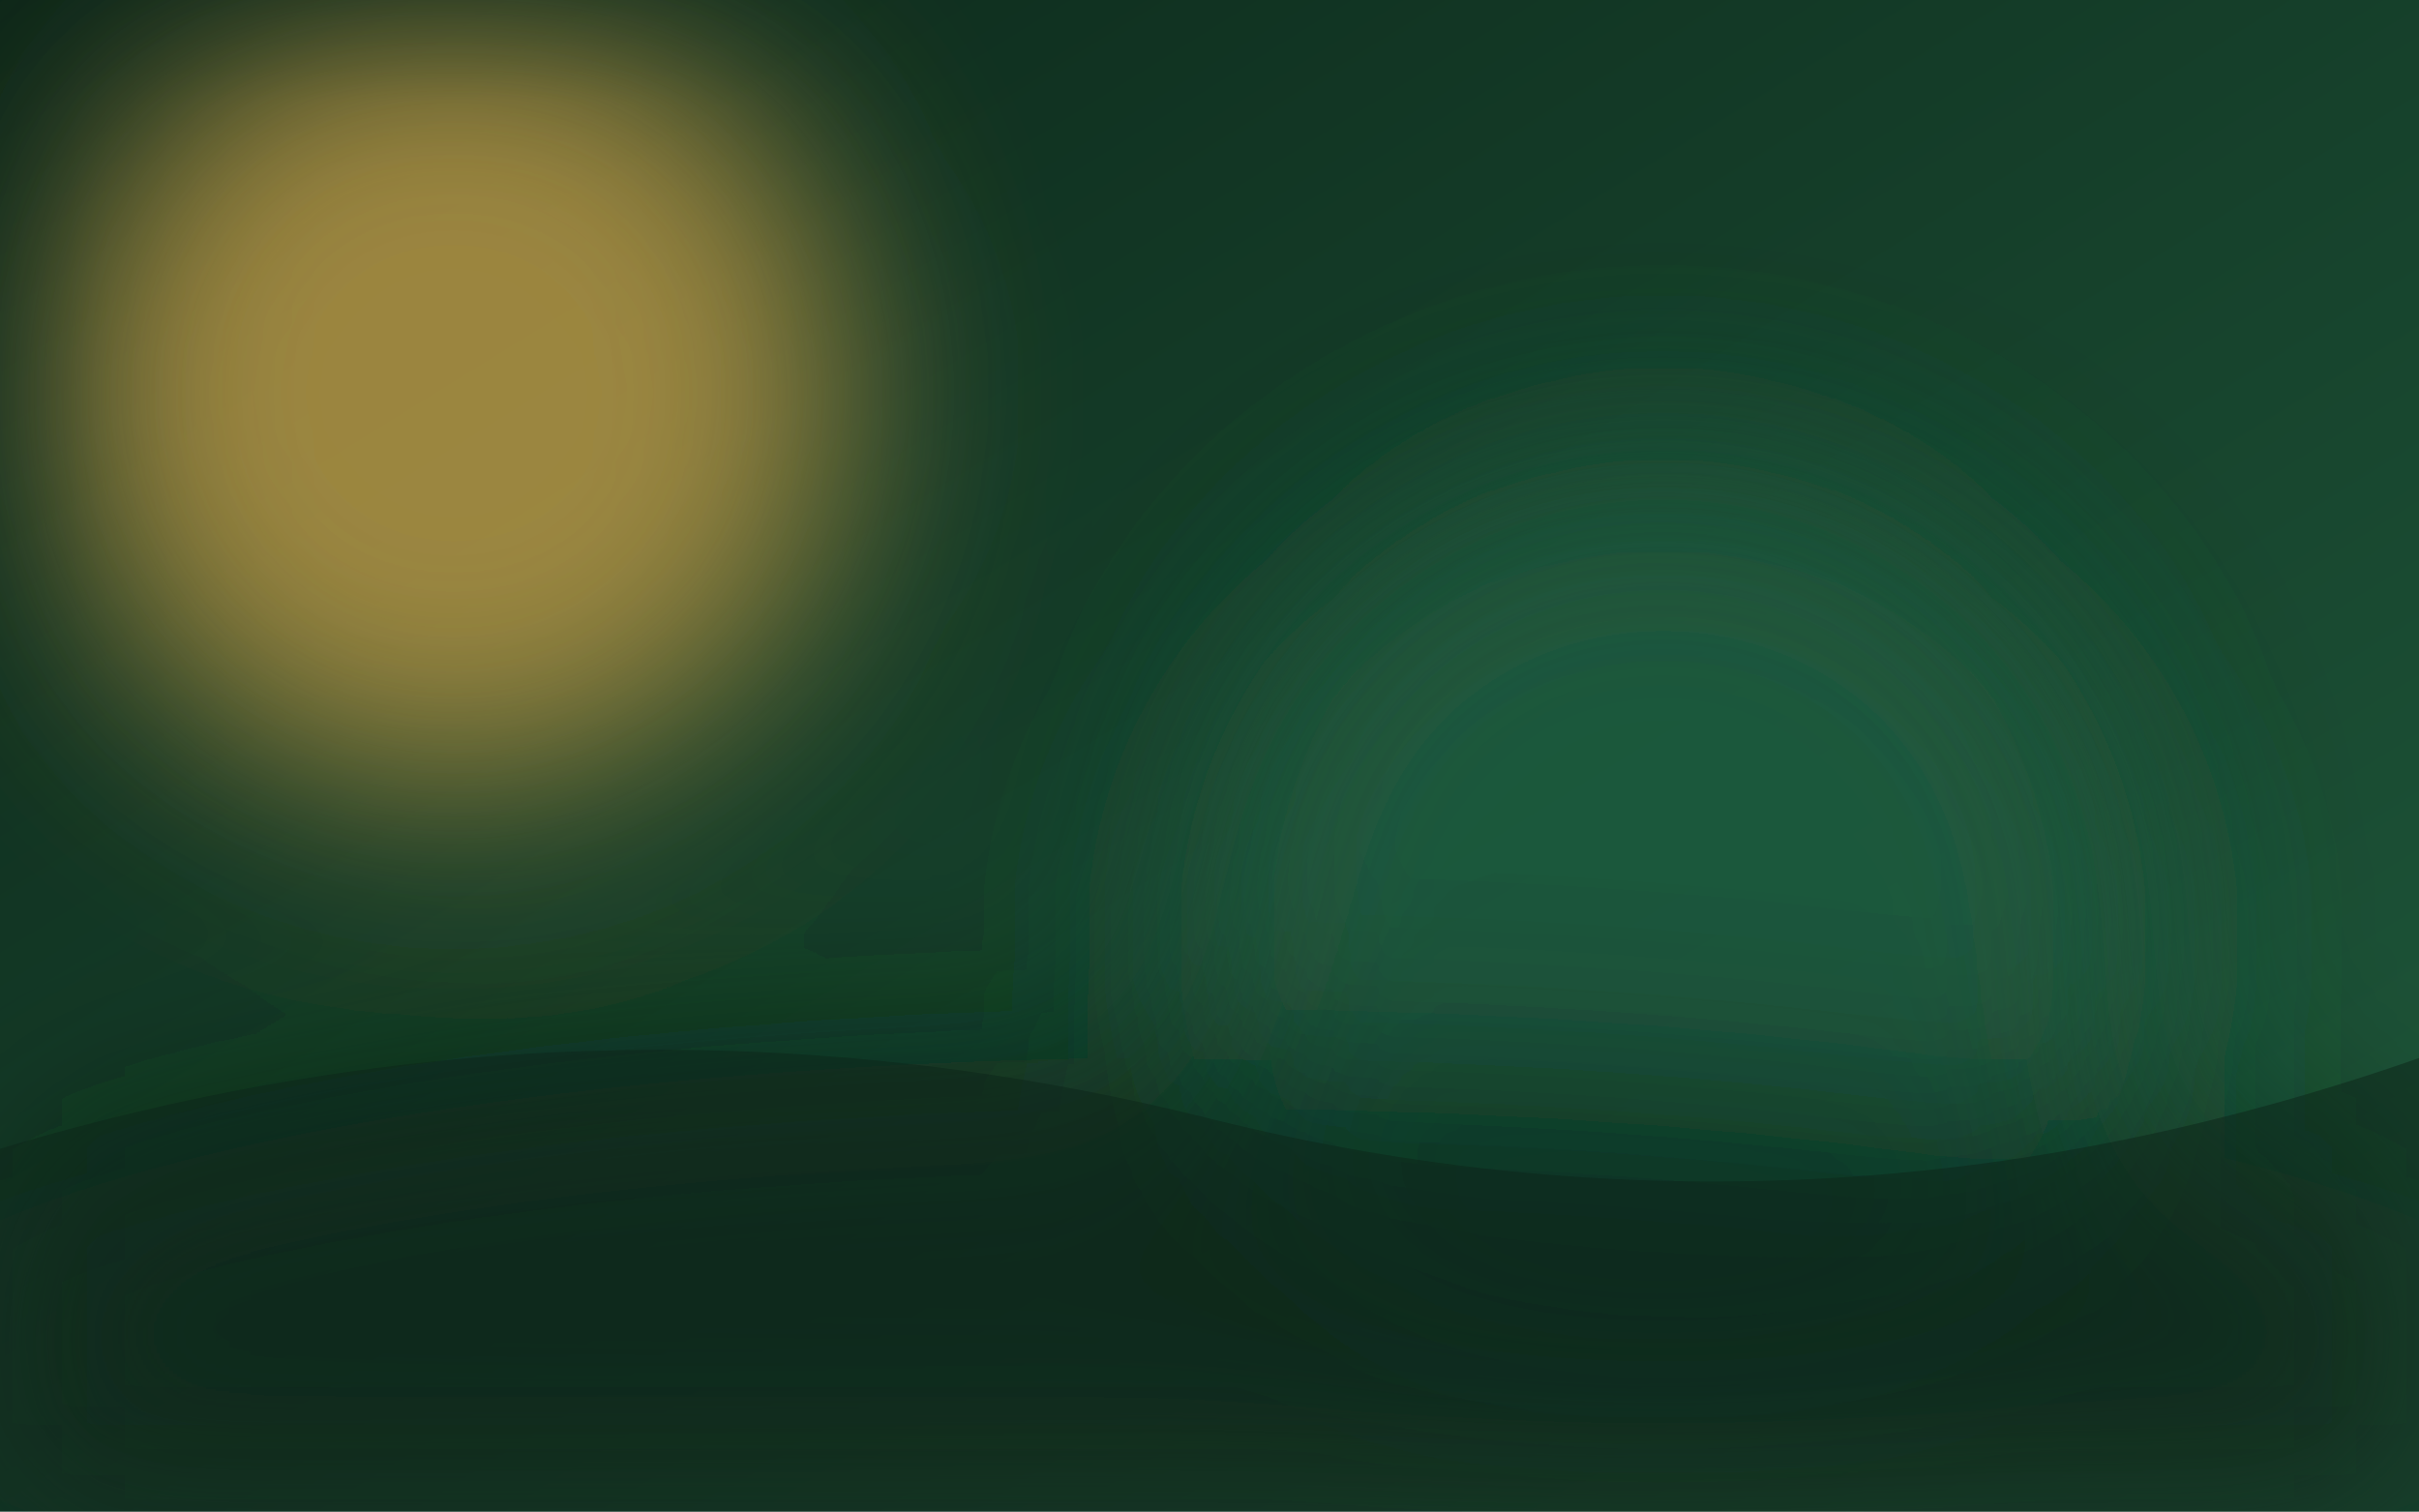
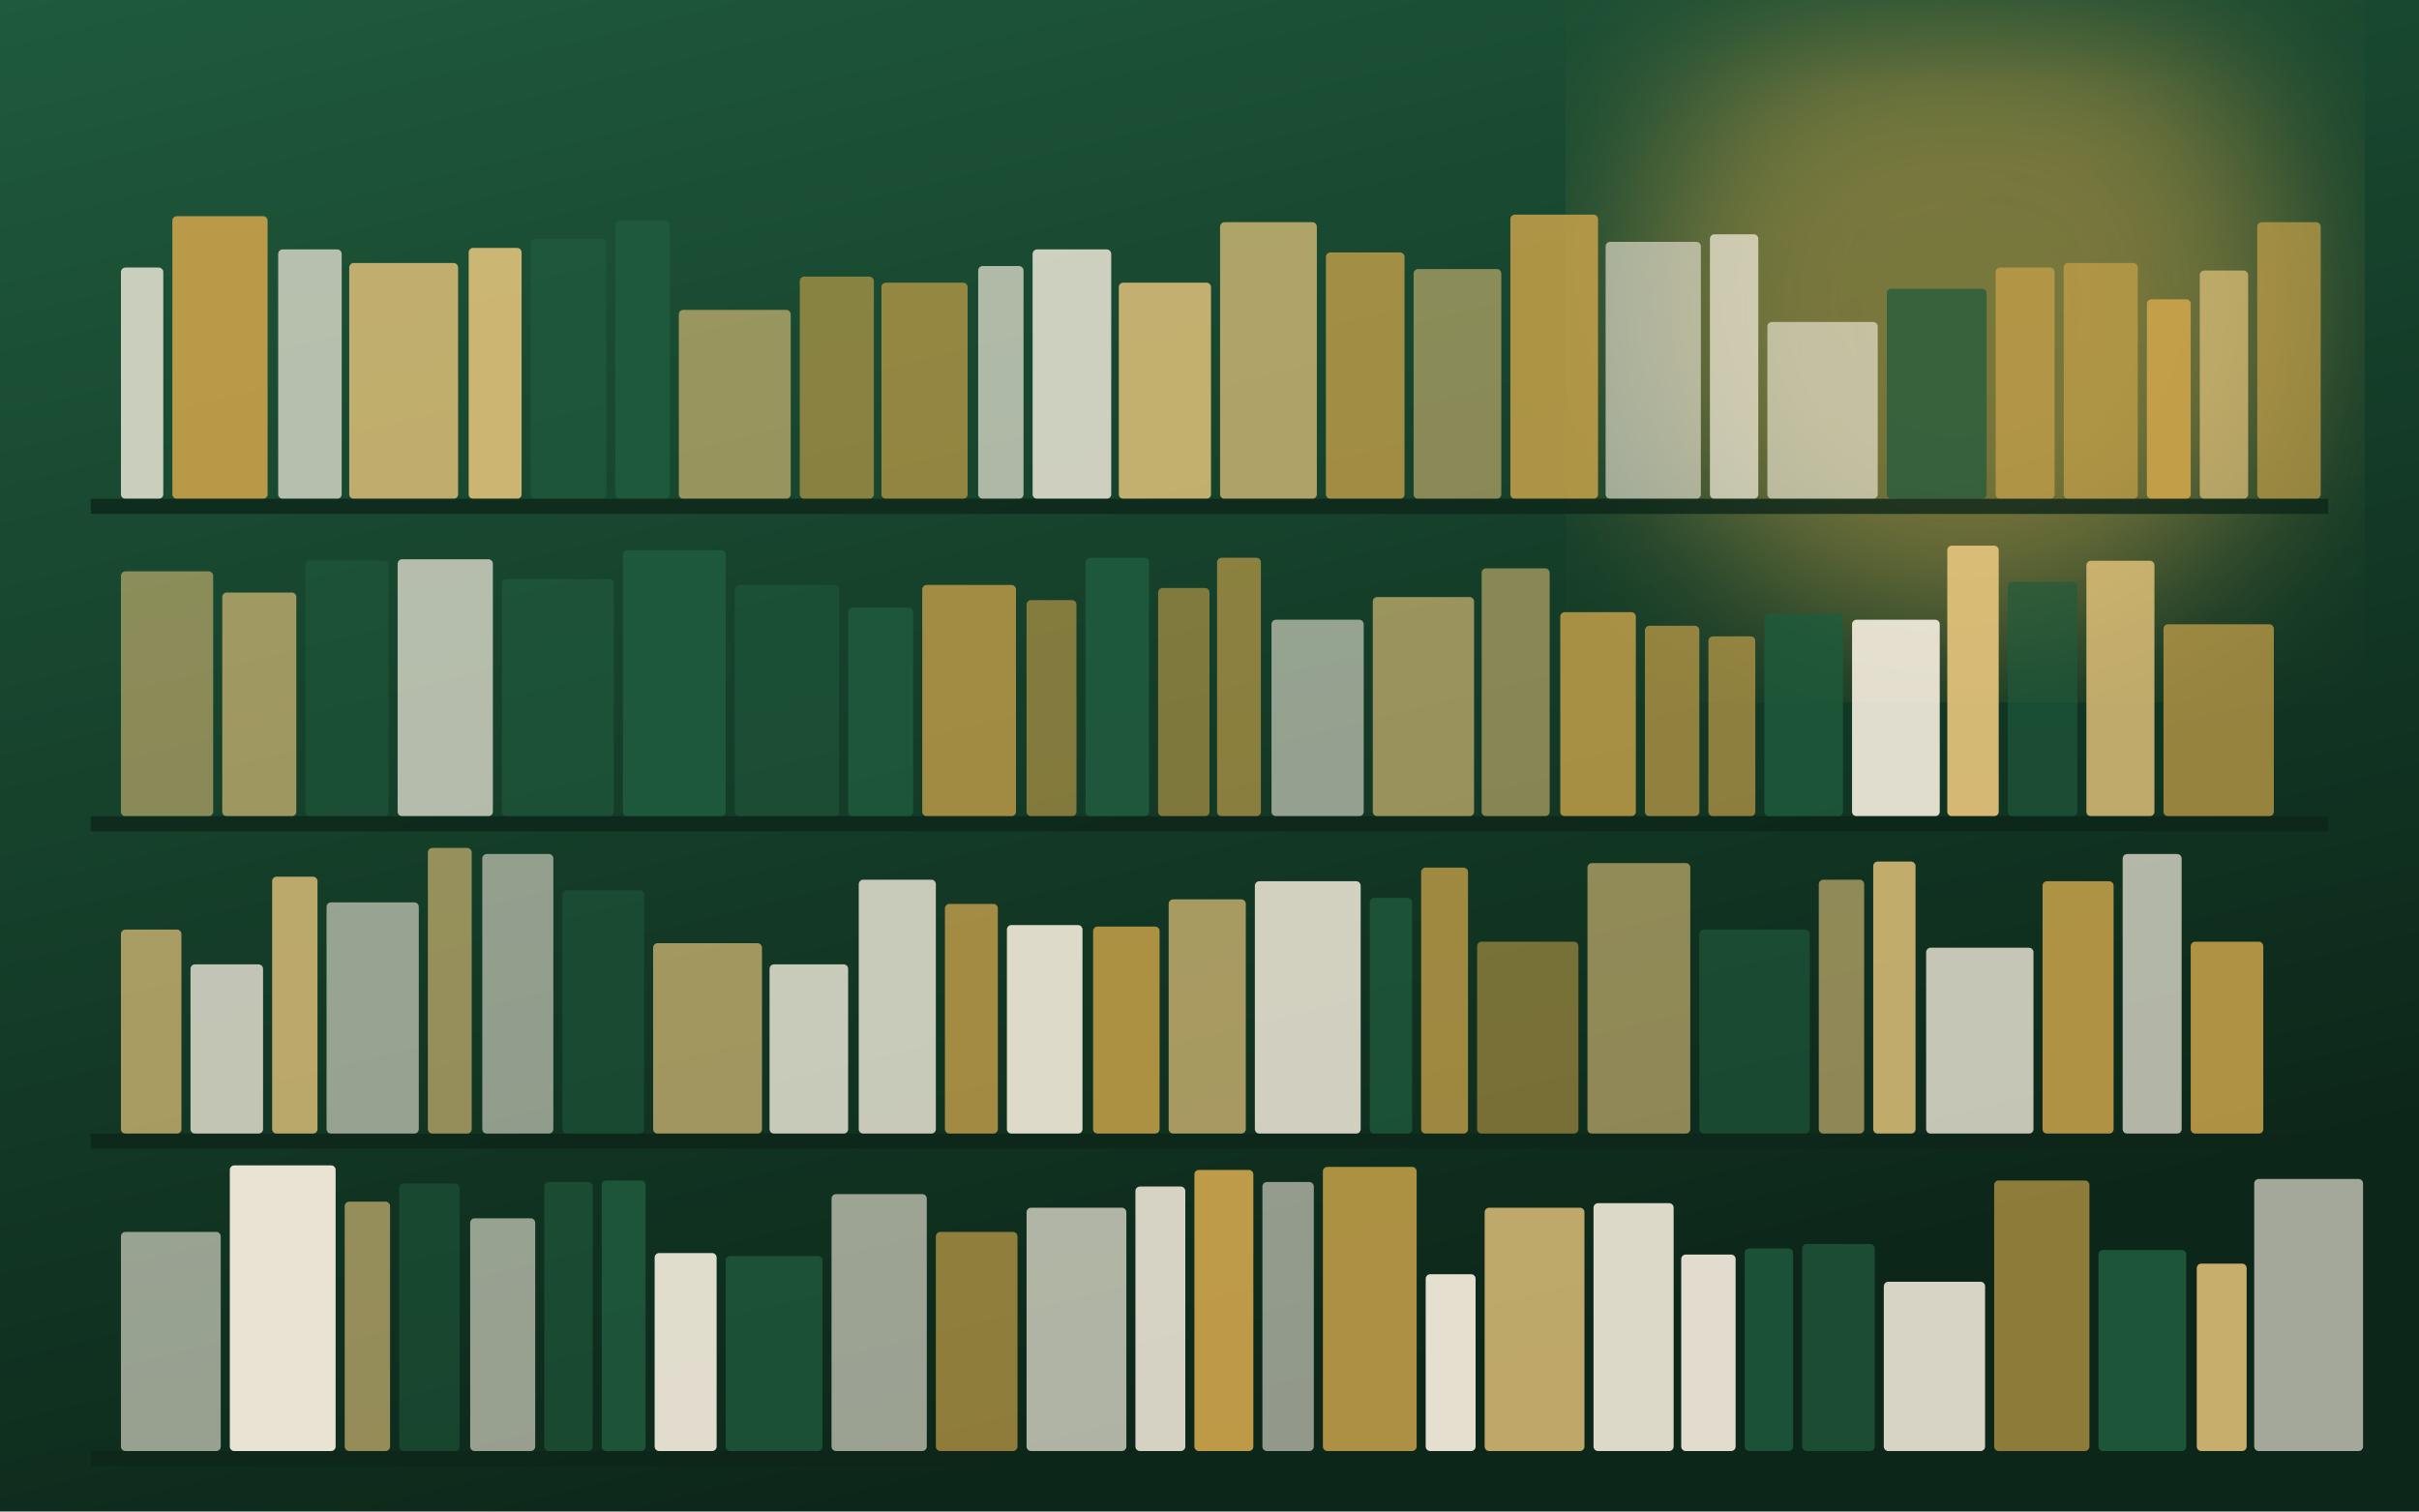
<svg xmlns="http://www.w3.org/2000/svg" width="1600" height="1000" viewBox="0 0 1600 1000">
  <defs>
+     <linearGradient id="g" x1="0" y1="0" x2="0.4" y2="1">
+       <stop offset="0" stop-color="#1f5a3c" />
+       <stop offset="1" stop-color="#0c2619" />
+     </linearGradient>
    <filter id="b">
-       <feGaussianBlur stdDeviation="70" />
+       <feGaussianBlur stdDeviation="60" />
    </filter>
-     <linearGradient id="g" x1="0" y1="0" x2="1" y2="1">
-       <stop offset="0" stop-color="#0c2619" />
-       <stop offset="1" stop-color="#1f5a3c" />
-     </linearGradient>
  </defs>
  <rect width="1600" height="1000" fill="url(#g)" />
-   <g filter="url(#b)">
-     <circle cx="300" cy="260" r="260" fill="#c9a24a" opacity=".75" />
-     <circle cx="1100" cy="620" r="320" fill="#1f5a3c" opacity=".9" />
-     <ellipse cx="800" cy="900" rx="900" ry="200" fill="#0c2619" opacity=".8" />
-   </g>
-   <path d="M0 760 Q400 640 800 740 T1600 700 V1000 H0Z" fill="#0c2619" opacity=".55" />
+   <circle cx="1300" cy="200" r="220" fill="#c9a24a" opacity=".55" filter="url(#b)" />
+   <rect x="80" y="177" width="28" height="153" rx="3" fill="#f3ecdc" opacity="0.81" />
+   <rect x="114" y="143" width="63" height="187" rx="3" fill="#c9a24a" opacity="0.90" />
+   <rect x="184" y="165" width="42" height="165" rx="3" fill="#f3ecdc" opacity="0.72" />
+   <rect x="231" y="174" width="72" height="156" rx="3" fill="#e2c27a" opacity="0.83" />
+   <rect x="310" y="164" width="35" height="166" rx="3" fill="#e2c27a" opacity="0.89" />
+   <rect x="351" y="158" width="50" height="172" rx="3" fill="#1f5a3c" opacity="0.72" />
+   <rect x="407" y="146" width="36" height="184" rx="3" fill="#1f5a3c" opacity="0.92" />
+   <rect x="449" y="205" width="74" height="125" rx="3" fill="#e2c27a" opacity="0.63" />
+   <rect x="529" y="183" width="49" height="147" rx="3" fill="#c9a24a" opacity="0.64" />
+   <rect x="583" y="187" width="57" height="143" rx="3" fill="#c9a24a" opacity="0.69" />
+   <rect x="647" y="176" width="30" height="154" rx="3" fill="#f3ecdc" opacity="0.69" />
+   <rect x="683" y="165" width="52" height="165" rx="3" fill="#f3ecdc" opacity="0.83" />
+   <rect x="740" y="187" width="61" height="143" rx="3" fill="#e2c27a" opacity="0.84" />
+   <rect x="807" y="147" width="64" height="183" rx="3" fill="#e2c27a" opacity="0.75" />
+   <rect x="877" y="167" width="52" height="163" rx="3" fill="#c9a24a" opacity="0.78" />
+   <rect x="935" y="178" width="58" height="152" rx="3" fill="#e2c27a" opacity="0.56" />
+   <rect x="999" y="142" width="58" height="188" rx="3" fill="#c9a24a" opacity="0.84" />
+   <rect x="1062" y="160" width="63" height="170" rx="3" fill="#f3ecdc" opacity="0.61" />
+   <rect x="1131" y="155" width="32" height="175" rx="3" fill="#f3ecdc" opacity="0.73" />
+   <rect x="1169" y="213" width="73" height="117" rx="3" fill="#f3ecdc" opacity="0.63" />
+   <rect x="1248" y="191" width="66" height="139" rx="3" fill="#1f5a3c" opacity="0.73" />
+   <rect x="1320" y="177" width="39" height="153" rx="3" fill="#c9a24a" opacity="0.71" />
+   <rect x="1365" y="174" width="49" height="156" rx="3" fill="#c9a24a" opacity="0.68" />
+   <rect x="1420" y="198" width="29" height="132" rx="3" fill="#c9a24a" opacity="0.94" />
+   <rect x="1455" y="179" width="32" height="151" rx="3" fill="#e2c27a" opacity="0.71" />
+   <rect x="1493" y="147" width="42" height="183" rx="3" fill="#c9a24a" opacity="0.68" />
+   <rect x="60" y="330" width="1480" height="10" fill="#0c2619" opacity=".8" />
+   <rect x="80" y="378" width="61" height="162" rx="3" fill="#e2c27a" opacity="0.57" />
+   <rect x="147" y="392" width="49" height="148" rx="3" fill="#e2c27a" opacity="0.67" />
+   <rect x="202" y="371" width="55" height="169" rx="3" fill="#1f5a3c" opacity="0.57" />
+   <rect x="263" y="370" width="63" height="170" rx="3" fill="#f3ecdc" opacity="0.72" />
+   <rect x="332" y="383" width="74" height="157" rx="3" fill="#1f5a3c" opacity="0.67" />
+   <rect x="412" y="364" width="68" height="176" rx="3" fill="#1f5a3c" opacity="0.91" />
+   <rect x="486" y="387" width="69" height="153" rx="3" fill="#1f5a3c" opacity="0.57" />
+   <rect x="561" y="402" width="43" height="138" rx="3" fill="#1f5a3c" opacity="0.84" />
+   <rect x="610" y="387" width="62" height="153" rx="3" fill="#c9a24a" opacity="0.78" />
+   <rect x="679" y="397" width="33" height="143" rx="3" fill="#c9a24a" opacity="0.61" />
+   <rect x="718" y="369" width="42" height="171" rx="3" fill="#1f5a3c" opacity="0.91" />
+   <rect x="766" y="389" width="34" height="151" rx="3" fill="#c9a24a" opacity="0.59" />
+   <rect x="805" y="369" width="29" height="171" rx="3" fill="#c9a24a" opacity="0.66" />
+   <rect x="841" y="410" width="61" height="130" rx="3" fill="#f3ecdc" opacity="0.58" />
+   <rect x="908" y="395" width="67" height="145" rx="3" fill="#e2c27a" opacity="0.65" />
+   <rect x="980" y="376" width="45" height="164" rx="3" fill="#e2c27a" opacity="0.56" />
+   <rect x="1032" y="405" width="50" height="135" rx="3" fill="#c9a24a" opacity="0.81" />
+   <rect x="1088" y="414" width="36" height="126" rx="3" fill="#c9a24a" opacity="0.69" />
+   <rect x="1130" y="421" width="31" height="119" rx="3" fill="#c9a24a" opacity="0.67" />
+   <rect x="1167" y="406" width="52" height="134" rx="3" fill="#1f5a3c" opacity="0.82" />
+   <rect x="1225" y="410" width="58" height="130" rx="3" fill="#f3ecdc" opacity="0.92" />
+   <rect x="1288" y="361" width="34" height="179" rx="3" fill="#e2c27a" opacity="0.93" />
+   <rect x="1328" y="385" width="46" height="155" rx="3" fill="#1f5a3c" opacity="0.65" />
+   <rect x="1380" y="371" width="45" height="169" rx="3" fill="#e2c27a" opacity="0.83" />
+   <rect x="1431" y="413" width="73" height="127" rx="3" fill="#c9a24a" opacity="0.72" />
+   <rect x="60" y="540" width="1480" height="10" fill="#0c2619" opacity=".8" />
+   <rect x="80" y="615" width="40" height="135" rx="3" fill="#e2c27a" opacity="0.72" />
+   <rect x="126" y="638" width="48" height="112" rx="3" fill="#f3ecdc" opacity="0.78" />
+   <rect x="180" y="580" width="30" height="170" rx="3" fill="#e2c27a" opacity="0.81" />
+   <rect x="216" y="597" width="61" height="153" rx="3" fill="#f3ecdc" opacity="0.59" />
+   <rect x="283" y="561" width="29" height="189" rx="3" fill="#e2c27a" opacity="0.63" />
+   <rect x="319" y="565" width="47" height="185" rx="3" fill="#f3ecdc" opacity="0.57" />
+   <rect x="372" y="589" width="54" height="161" rx="3" fill="#1f5a3c" opacity="0.56" />
+   <rect x="432" y="624" width="72" height="126" rx="3" fill="#e2c27a" opacity="0.69" />
+   <rect x="509" y="638" width="52" height="112" rx="3" fill="#f3ecdc" opacity="0.81" />
+   <rect x="568" y="582" width="51" height="168" rx="3" fill="#f3ecdc" opacity="0.81" />
+   <rect x="625" y="598" width="35" height="152" rx="3" fill="#c9a24a" opacity="0.79" />
+   <rect x="666" y="612" width="50" height="138" rx="3" fill="#f3ecdc" opacity="0.90" />
+   <rect x="723" y="613" width="44" height="137" rx="3" fill="#c9a24a" opacity="0.84" />
+   <rect x="773" y="595" width="51" height="155" rx="3" fill="#e2c27a" opacity="0.72" />
+   <rect x="830" y="583" width="70" height="167" rx="3" fill="#f3ecdc" opacity="0.85" />
+   <rect x="906" y="594" width="28" height="156" rx="3" fill="#1f5a3c" opacity="0.77" />
+   <rect x="940" y="574" width="31" height="176" rx="3" fill="#c9a24a" opacity="0.77" />
+   <rect x="977" y="623" width="67" height="127" rx="3" fill="#c9a24a" opacity="0.56" />
+   <rect x="1050" y="571" width="68" height="179" rx="3" fill="#e2c27a" opacity="0.61" />
+   <rect x="1124" y="615" width="73" height="135" rx="3" fill="#1f5a3c" opacity="0.64" />
+   <rect x="1203" y="582" width="30" height="168" rx="3" fill="#e2c27a" opacity="0.61" />
+   <rect x="1239" y="570" width="28" height="180" rx="3" fill="#e2c27a" opacity="0.84" />
+   <rect x="1274" y="627" width="71" height="123" rx="3" fill="#f3ecdc" opacity="0.80" />
+   <rect x="1351" y="583" width="47" height="167" rx="3" fill="#c9a24a" opacity="0.86" />
+   <rect x="1404" y="565" width="39" height="185" rx="3" fill="#f3ecdc" opacity="0.72" />
+   <rect x="1449" y="623" width="48" height="127" rx="3" fill="#c9a24a" opacity="0.86" />
+   <rect x="60" y="750" width="1480" height="10" fill="#0c2619" opacity=".8" />
+   <rect x="80" y="815" width="66" height="145" rx="3" fill="#f3ecdc" opacity="0.60" />
+   <rect x="152" y="771" width="70" height="189" rx="3" fill="#f3ecdc" opacity="0.95" />
+   <rect x="228" y="795" width="30" height="165" rx="3" fill="#e2c27a" opacity="0.64" />
+   <rect x="264" y="783" width="40" height="177" rx="3" fill="#1f5a3c" opacity="0.55" />
+   <rect x="311" y="806" width="43" height="154" rx="3" fill="#f3ecdc" opacity="0.60" />
+   <rect x="360" y="782" width="32" height="178" rx="3" fill="#1f5a3c" opacity="0.64" />
+   <rect x="398" y="781" width="29" height="179" rx="3" fill="#1f5a3c" opacity="0.88" />
+   <rect x="433" y="829" width="41" height="131" rx="3" fill="#f3ecdc" opacity="0.92" />
+   <rect x="480" y="831" width="64" height="129" rx="3" fill="#1f5a3c" opacity="0.79" />
+   <rect x="550" y="790" width="63" height="170" rx="3" fill="#f3ecdc" opacity="0.62" />
+   <rect x="619" y="815" width="54" height="145" rx="3" fill="#c9a24a" opacity="0.69" />
+   <rect x="679" y="799" width="66" height="161" rx="3" fill="#f3ecdc" opacity="0.71" />
+   <rect x="751" y="785" width="33" height="175" rx="3" fill="#f3ecdc" opacity="0.87" />
+   <rect x="790" y="774" width="39" height="186" rx="3" fill="#c9a24a" opacity="0.94" />
+   <rect x="835" y="782" width="34" height="178" rx="3" fill="#f3ecdc" opacity="0.58" />
+   <rect x="875" y="772" width="62" height="188" rx="3" fill="#c9a24a" opacity="0.85" />
+   <rect x="943" y="843" width="33" height="117" rx="3" fill="#f3ecdc" opacity="0.93" />
+   <rect x="982" y="799" width="66" height="161" rx="3" fill="#e2c27a" opacity="0.83" />
+   <rect x="1054" y="796" width="53" height="164" rx="3" fill="#f3ecdc" opacity="0.90" />
+   <rect x="1112" y="830" width="36" height="130" rx="3" fill="#f3ecdc" opacity="0.92" />
+   <rect x="1154" y="826" width="32" height="134" rx="3" fill="#1f5a3c" opacity="0.82" />
+   <rect x="1192" y="823" width="48" height="137" rx="3" fill="#1f5a3c" opacity="0.74" />
+   <rect x="1246" y="848" width="67" height="112" rx="3" fill="#f3ecdc" opacity="0.88" />
+   <rect x="1319" y="781" width="63" height="179" rx="3" fill="#c9a24a" opacity="0.68" />
+   <rect x="1388" y="827" width="58" height="133" rx="3" fill="#1f5a3c" opacity="0.91" />
+   <rect x="1453" y="836" width="33" height="124" rx="3" fill="#e2c27a" opacity="0.87" />
+   <rect x="1491" y="780" width="72" height="180" rx="3" fill="#f3ecdc" opacity="0.66" />
+   <rect x="60" y="960" width="1480" height="10" fill="#0c2619" opacity=".8" />
</svg>
